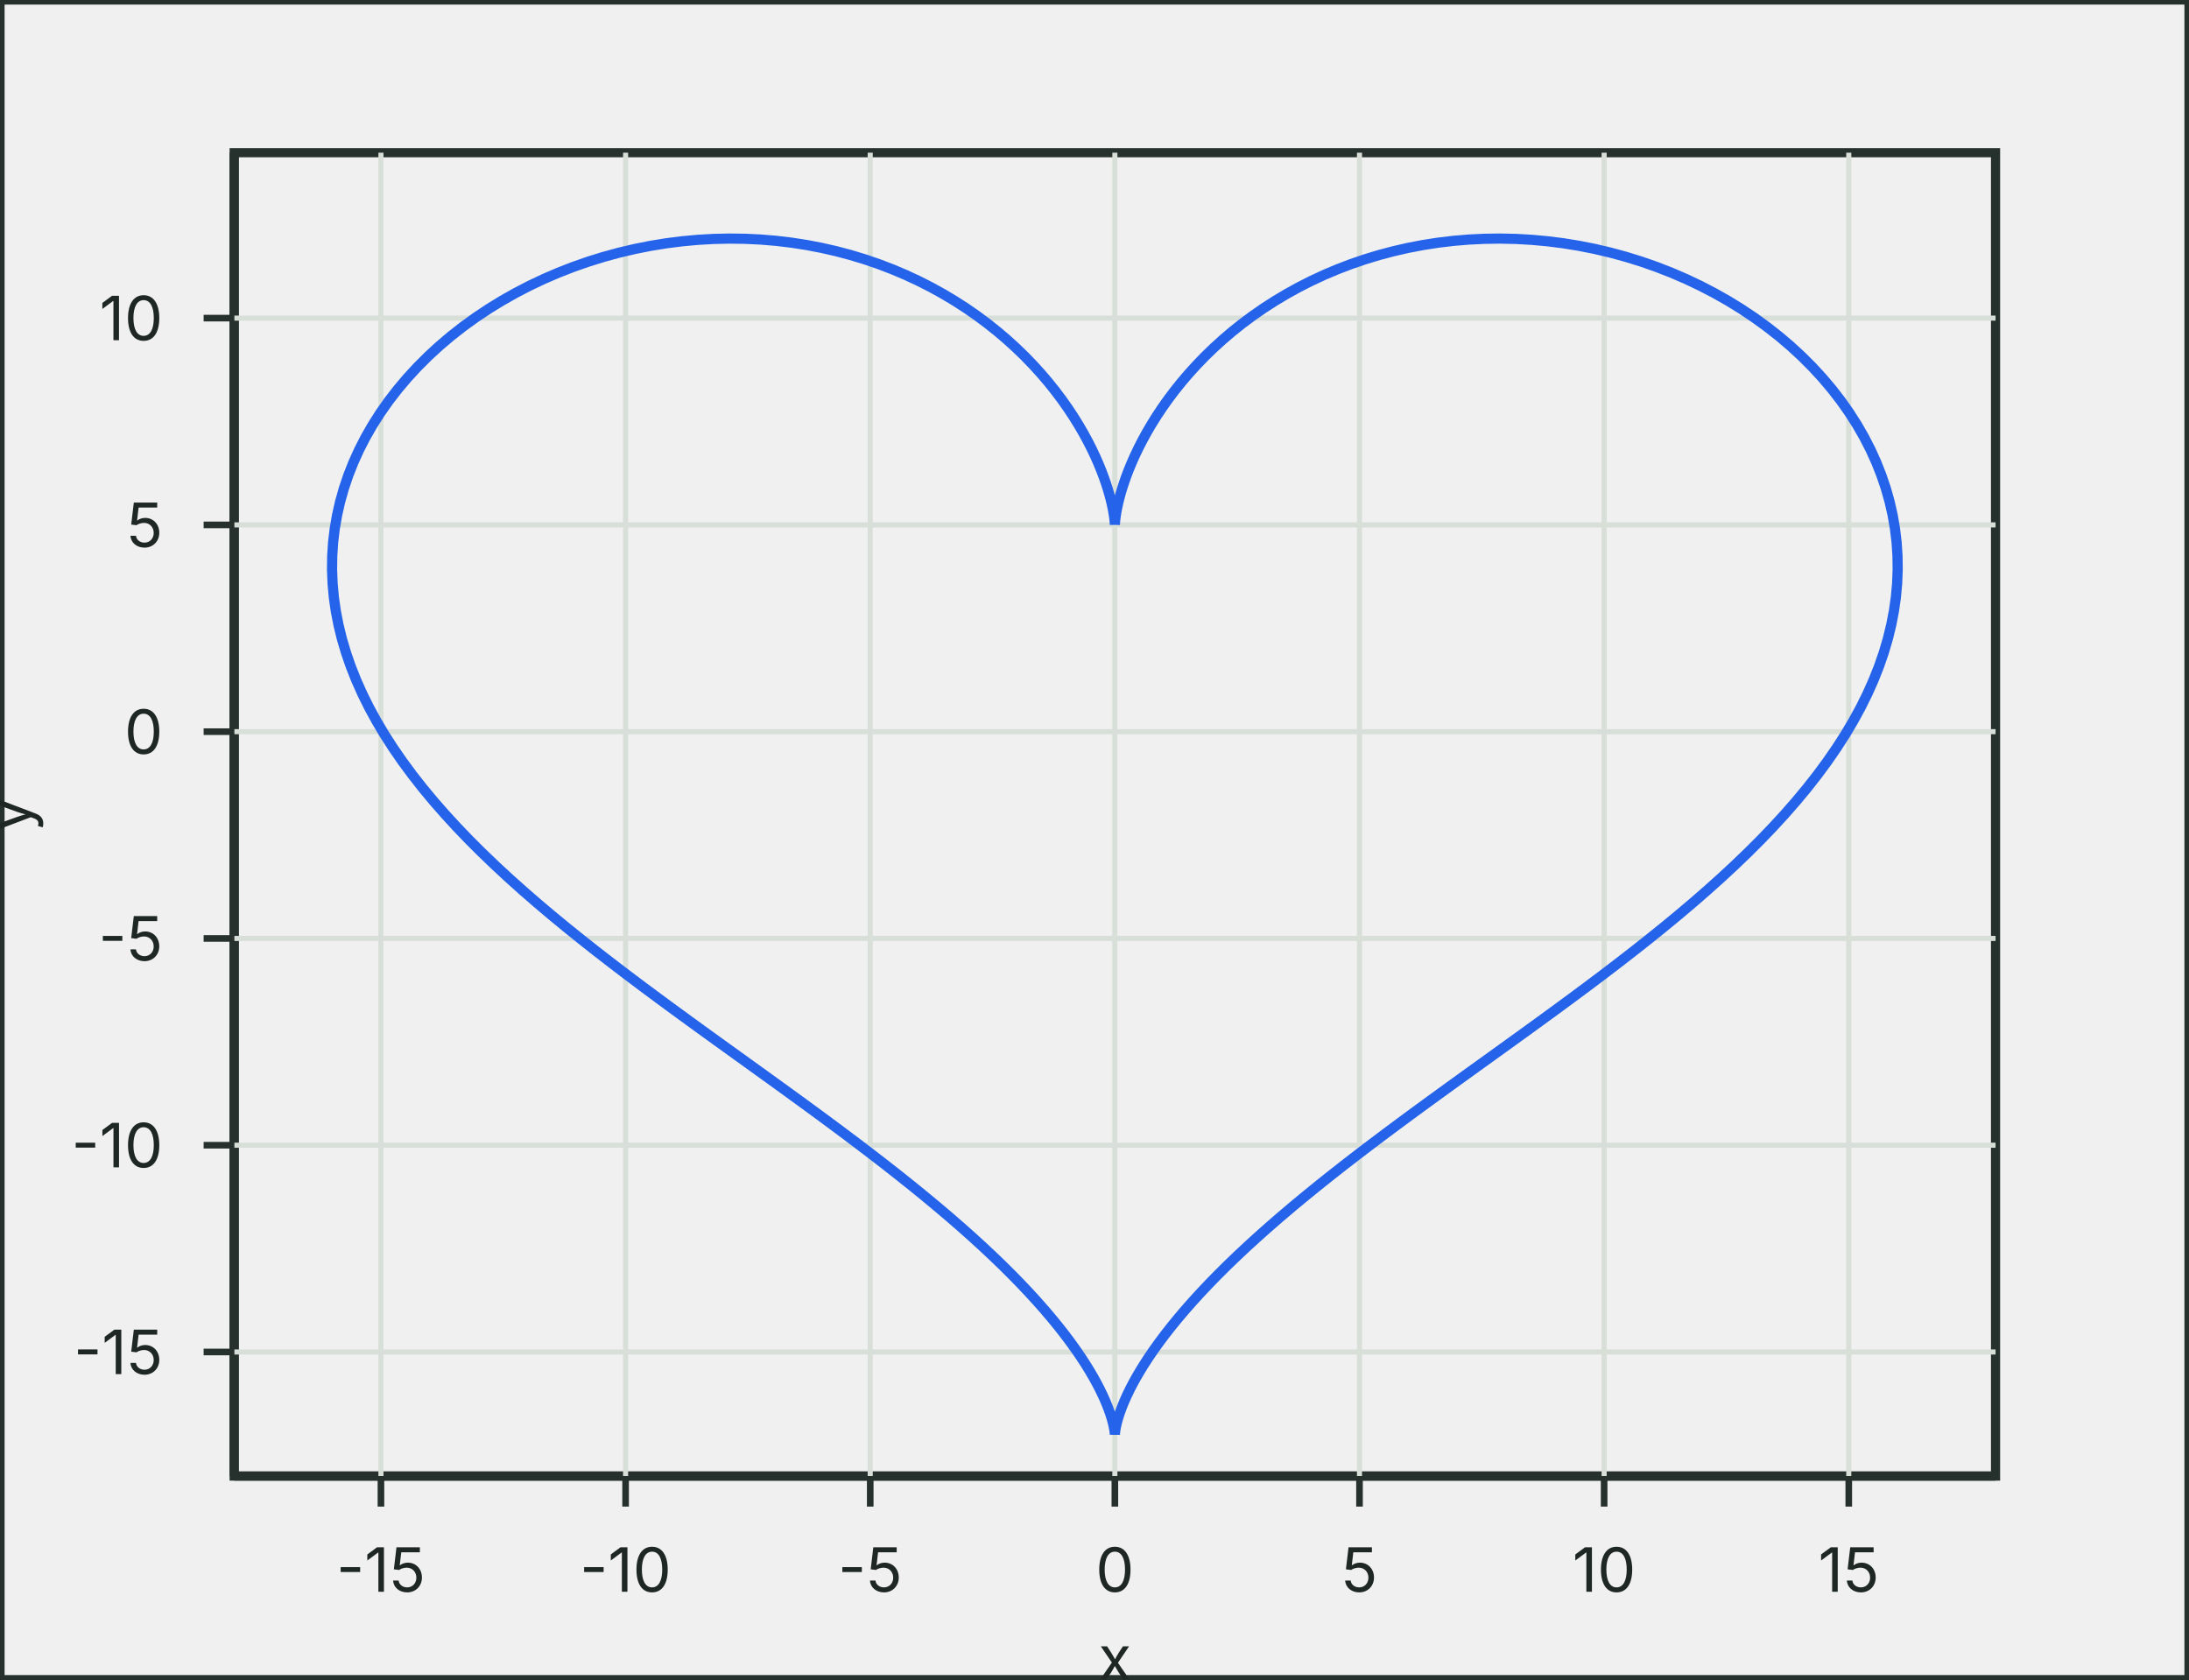
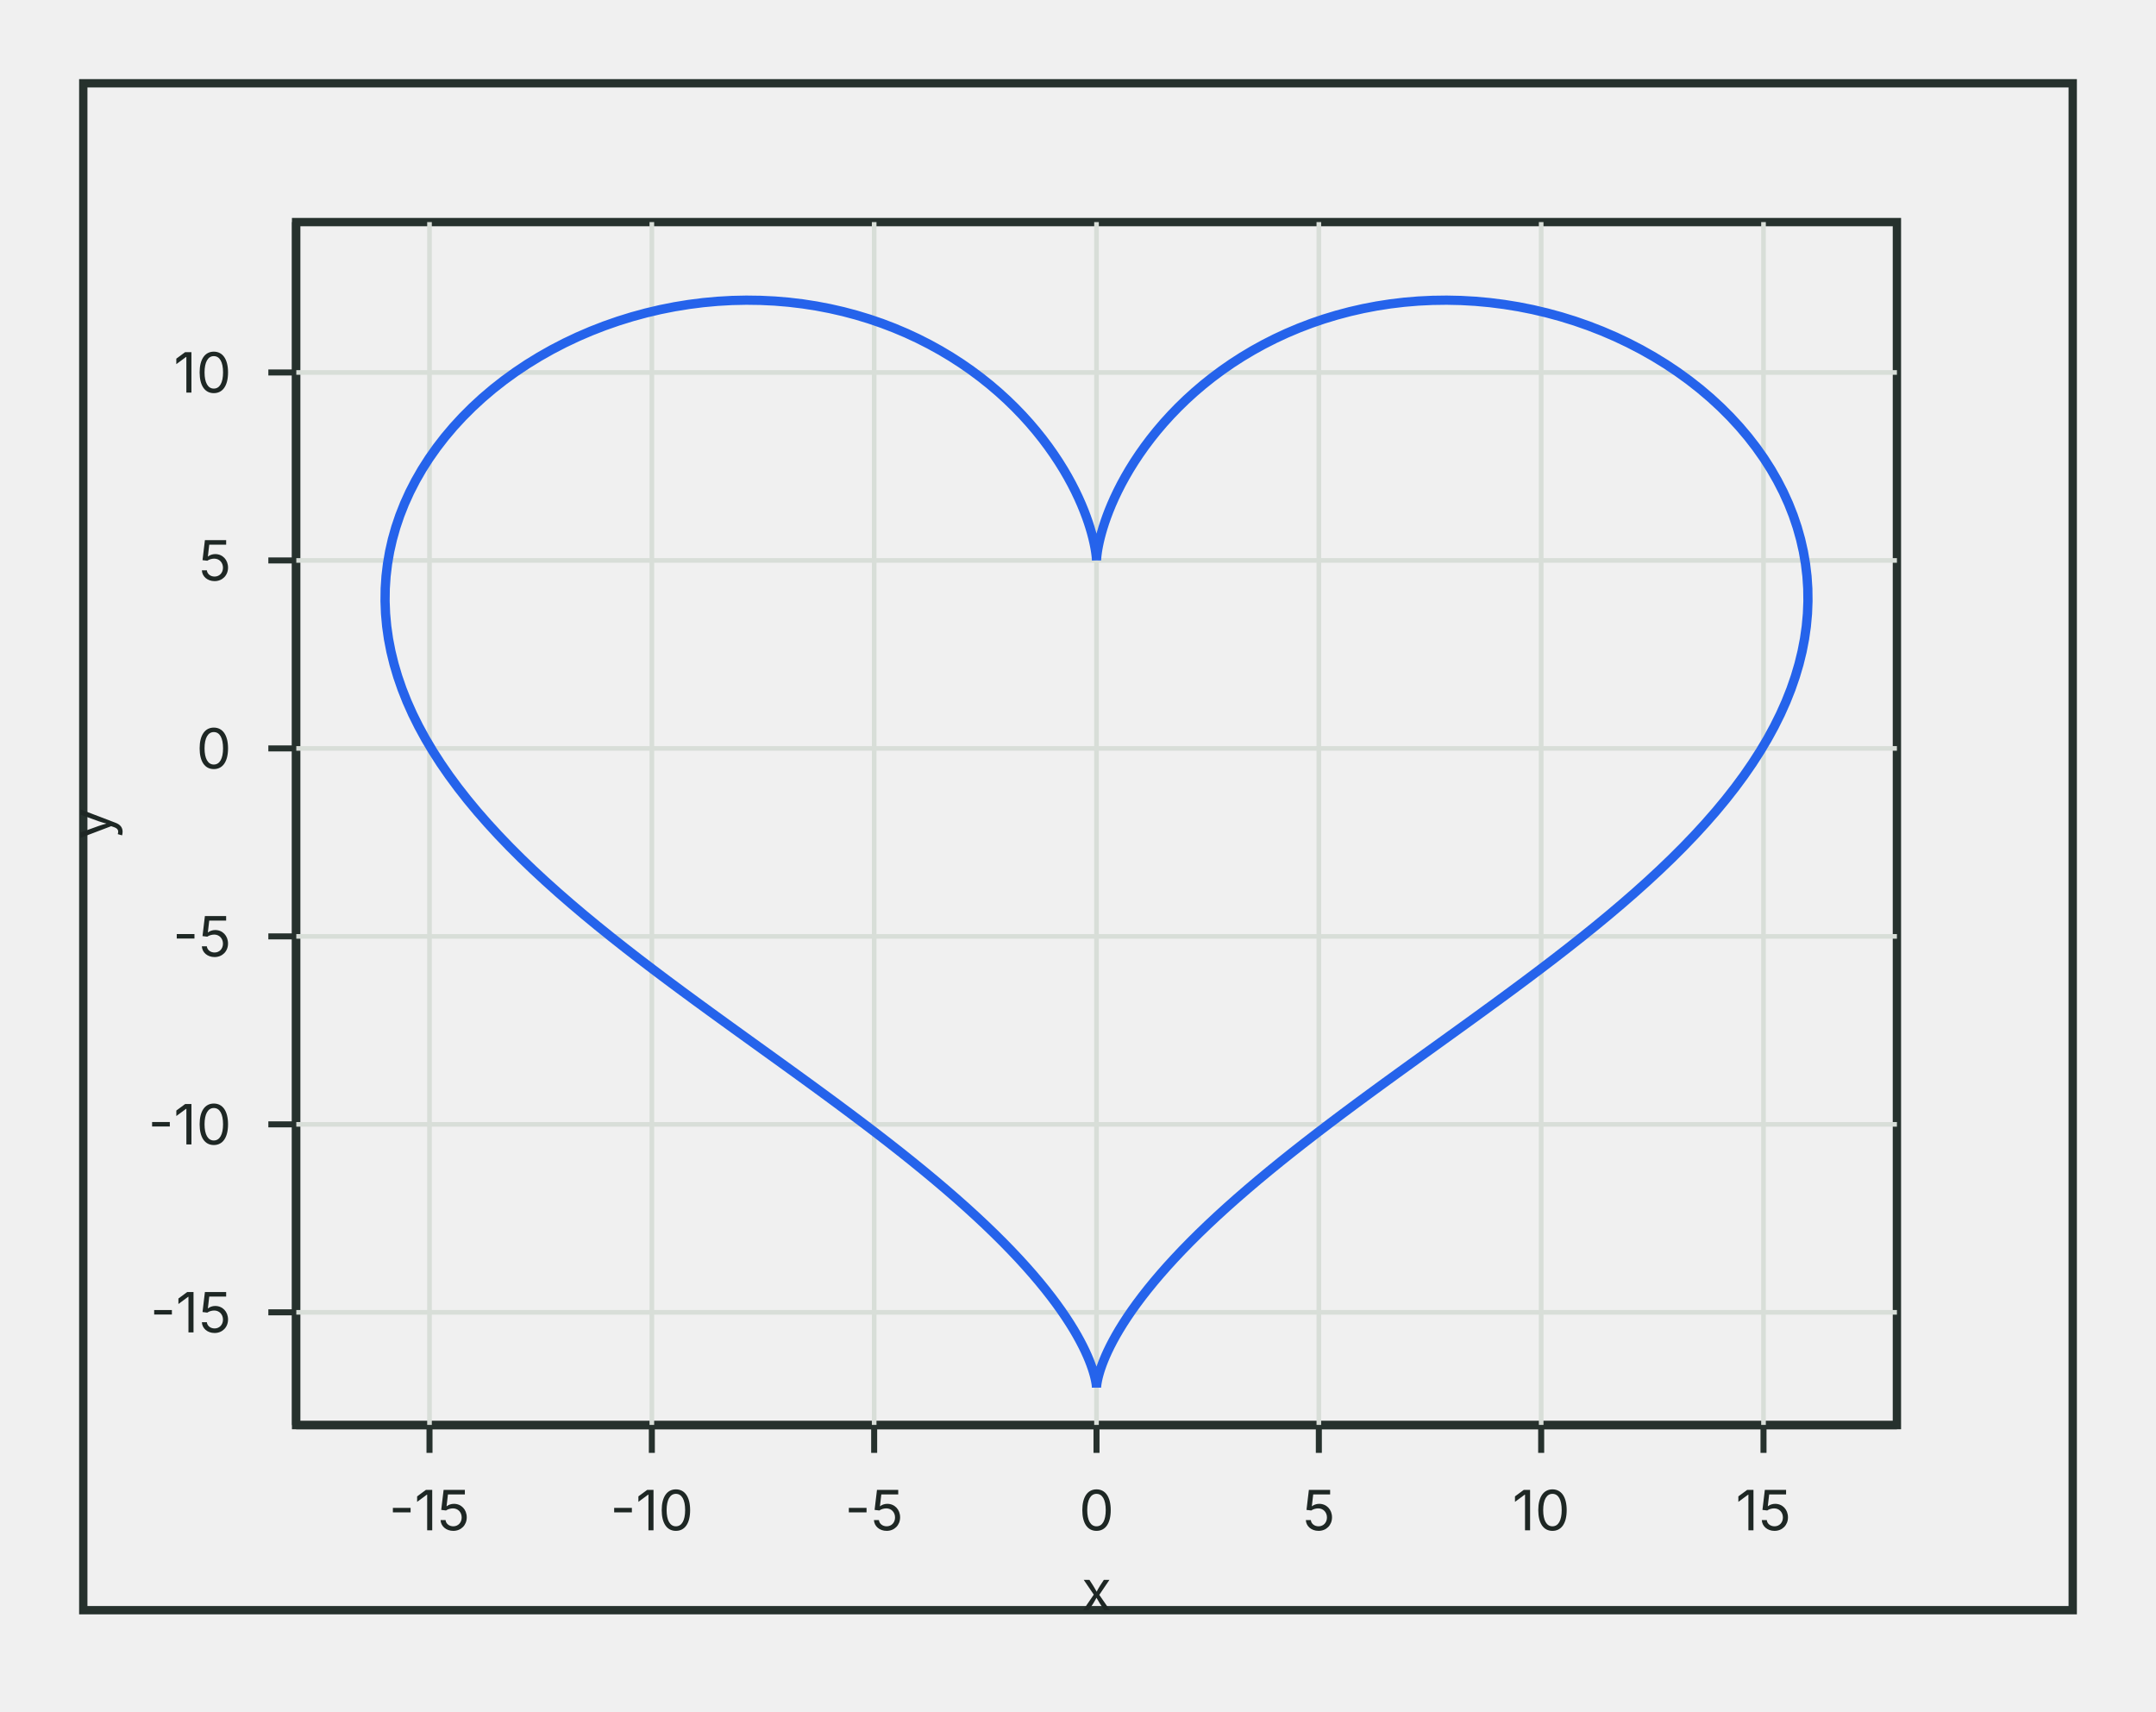
- <svg xmlns="http://www.w3.org/2000/svg" viewBox="0 0 430 330">
+ <svg xmlns="http://www.w3.org/2000/svg" viewBox="-18 -18 466 370" width="466" height="370">
  <style>
    .shape { fill: #ffffff; stroke: #26312d; stroke-width: 2; }
    .node-label { font: 700 14px ui-sans-serif, system-ui, -apple-system, BlinkMacSystemFont, "Segoe UI", sans-serif; fill: #1e2724; pointer-events: none; }
    .leg-label { font: 11px ui-sans-serif, system-ui, -apple-system, BlinkMacSystemFont, "Segoe UI", sans-serif; fill: #52605a; pointer-events: none; }
    .edge { fill: none; stroke: #2d6cdf; stroke-width: 2.5; }
    .path { fill: none; stroke: #111111; stroke-width: 2; }
    .leg-dot { fill: #16846f; stroke: #ffffff; stroke-width: 2; }
    .plot-frame, .plot-box { fill: none; stroke: #26312d; stroke-width: 1.8; }
    .plot-axis { stroke: #26312d; stroke-width: 1.8; }
    .plot-tick { stroke: #26312d; stroke-width: 1.3; }
    .plot-grid { stroke: #d8ded8; stroke-width: 1; }
    .plot-line, .plot-curve { fill: none; stroke: #2563eb; stroke-width: 2; }
    .plot-line-marker { fill: #ffffff; stroke: #2563eb; stroke-width: 2; }
    .plot-axis-label, .plot-tick-label, .plot-label { font-family: ui-sans-serif, system-ui, -apple-system, BlinkMacSystemFont, "Segoe UI", sans-serif; fill: #1e2724; }
  </style>
  <defs>
    <clipPath id="graphsx-plot-clip-1">
      <rect x="46" y="30" width="346" height="260" />
    </clipPath>
  </defs>
  <g class="plot-frame-layer">
    <rect class="plot-frame" x="0" y="0" width="430" height="330" fill="none" stroke="#cbd5d0" stroke-width="1" />
  </g>
  <g class="plot-axes">
    <rect class="plot-box" x="46" y="30" width="346" height="260" fill="none" stroke="#26312d" stroke-width="1.5" />
    <line class="plot-axis plot-axis-x" stroke="#26312d" stroke-width="1.5" x1="46" y1="290" x2="392" y2="290" />
    <line class="plot-grid plot-grid-x" stroke="#d8ded8" stroke-width="1" x1="74.833" y1="30" x2="74.833" y2="290" />
    <line class="plot-tick plot-tick-x" stroke="#26312d" stroke-width="1" x1="74.833" y1="290" x2="74.833" y2="296" />
    <text class="plot-tick-label" fill="#111111" font-size="12" font-family="ui-sans-serif, system-ui, sans-serif" x="74.833" y="304" text-anchor="middle" dominant-baseline="hanging">-15</text>
    <line class="plot-grid plot-grid-x" stroke="#d8ded8" stroke-width="1" x1="122.889" y1="30" x2="122.889" y2="290" />
    <line class="plot-tick plot-tick-x" stroke="#26312d" stroke-width="1" x1="122.889" y1="290" x2="122.889" y2="296" />
    <text class="plot-tick-label" fill="#111111" font-size="12" font-family="ui-sans-serif, system-ui, sans-serif" x="122.889" y="304" text-anchor="middle" dominant-baseline="hanging">-10</text>
    <line class="plot-grid plot-grid-x" stroke="#d8ded8" stroke-width="1" x1="170.944" y1="30" x2="170.944" y2="290" />
    <line class="plot-tick plot-tick-x" stroke="#26312d" stroke-width="1" x1="170.944" y1="290" x2="170.944" y2="296" />
    <text class="plot-tick-label" fill="#111111" font-size="12" font-family="ui-sans-serif, system-ui, sans-serif" x="170.944" y="304" text-anchor="middle" dominant-baseline="hanging">-5</text>
    <line class="plot-grid plot-grid-x" stroke="#d8ded8" stroke-width="1" x1="219" y1="30" x2="219" y2="290" />
    <line class="plot-tick plot-tick-x" stroke="#26312d" stroke-width="1" x1="219" y1="290" x2="219" y2="296" />
    <text class="plot-tick-label" fill="#111111" font-size="12" font-family="ui-sans-serif, system-ui, sans-serif" x="219" y="304" text-anchor="middle" dominant-baseline="hanging">0</text>
    <line class="plot-grid plot-grid-x" stroke="#d8ded8" stroke-width="1" x1="267.056" y1="30" x2="267.056" y2="290" />
    <line class="plot-tick plot-tick-x" stroke="#26312d" stroke-width="1" x1="267.056" y1="290" x2="267.056" y2="296" />
    <text class="plot-tick-label" fill="#111111" font-size="12" font-family="ui-sans-serif, system-ui, sans-serif" x="267.056" y="304" text-anchor="middle" dominant-baseline="hanging">5</text>
    <line class="plot-grid plot-grid-x" stroke="#d8ded8" stroke-width="1" x1="315.111" y1="30" x2="315.111" y2="290" />
    <line class="plot-tick plot-tick-x" stroke="#26312d" stroke-width="1" x1="315.111" y1="290" x2="315.111" y2="296" />
    <text class="plot-tick-label" fill="#111111" font-size="12" font-family="ui-sans-serif, system-ui, sans-serif" x="315.111" y="304" text-anchor="middle" dominant-baseline="hanging">10</text>
    <line class="plot-grid plot-grid-x" stroke="#d8ded8" stroke-width="1" x1="363.167" y1="30" x2="363.167" y2="290" />
    <line class="plot-tick plot-tick-x" stroke="#26312d" stroke-width="1" x1="363.167" y1="290" x2="363.167" y2="296" />
    <text class="plot-tick-label" fill="#111111" font-size="12" font-family="ui-sans-serif, system-ui, sans-serif" x="363.167" y="304" text-anchor="middle" dominant-baseline="hanging">15</text>
    <text class="plot-axis-label" fill="#111111" font-size="12" font-family="ui-sans-serif, system-ui, sans-serif" x="219" y="330" text-anchor="middle">x</text>
    <line class="plot-axis plot-axis-y" stroke="#26312d" stroke-width="1.5" x1="46" y1="30" x2="46" y2="290" />
    <line class="plot-grid plot-grid-y" stroke="#d8ded8" stroke-width="1" x1="46" y1="265.625" x2="392" y2="265.625" />
    <line class="plot-tick plot-tick-y" stroke="#26312d" stroke-width="1" x1="46" y1="265.625" x2="40" y2="265.625" />
    <text class="plot-tick-label" fill="#111111" font-size="12" font-family="ui-sans-serif, system-ui, sans-serif" x="32" y="265.625" text-anchor="end" dominant-baseline="middle">-15</text>
    <line class="plot-grid plot-grid-y" stroke="#d8ded8" stroke-width="1" x1="46" y1="225" x2="392" y2="225" />
    <line class="plot-tick plot-tick-y" stroke="#26312d" stroke-width="1" x1="46" y1="225" x2="40" y2="225" />
    <text class="plot-tick-label" fill="#111111" font-size="12" font-family="ui-sans-serif, system-ui, sans-serif" x="32" y="225" text-anchor="end" dominant-baseline="middle">-10</text>
    <line class="plot-grid plot-grid-y" stroke="#d8ded8" stroke-width="1" x1="46" y1="184.375" x2="392" y2="184.375" />
    <line class="plot-tick plot-tick-y" stroke="#26312d" stroke-width="1" x1="46" y1="184.375" x2="40" y2="184.375" />
    <text class="plot-tick-label" fill="#111111" font-size="12" font-family="ui-sans-serif, system-ui, sans-serif" x="32" y="184.375" text-anchor="end" dominant-baseline="middle">-5</text>
    <line class="plot-grid plot-grid-y" stroke="#d8ded8" stroke-width="1" x1="46" y1="143.75" x2="392" y2="143.75" />
    <line class="plot-tick plot-tick-y" stroke="#26312d" stroke-width="1" x1="46" y1="143.75" x2="40" y2="143.75" />
    <text class="plot-tick-label" fill="#111111" font-size="12" font-family="ui-sans-serif, system-ui, sans-serif" x="32" y="143.75" text-anchor="end" dominant-baseline="middle">0</text>
    <line class="plot-grid plot-grid-y" stroke="#d8ded8" stroke-width="1" x1="46" y1="103.125" x2="392" y2="103.125" />
    <line class="plot-tick plot-tick-y" stroke="#26312d" stroke-width="1" x1="46" y1="103.125" x2="40" y2="103.125" />
    <text class="plot-tick-label" fill="#111111" font-size="12" font-family="ui-sans-serif, system-ui, sans-serif" x="32" y="103.125" text-anchor="end" dominant-baseline="middle">5</text>
    <line class="plot-grid plot-grid-y" stroke="#d8ded8" stroke-width="1" x1="46" y1="62.5" x2="392" y2="62.5" />
    <line class="plot-tick plot-tick-y" stroke="#26312d" stroke-width="1" x1="46" y1="62.5" x2="40" y2="62.5" />
    <text class="plot-tick-label" fill="#111111" font-size="12" font-family="ui-sans-serif, system-ui, sans-serif" x="32" y="62.5" text-anchor="end" dominant-baseline="middle">10</text>
    <text class="plot-axis-label" fill="#111111" font-size="12" font-family="ui-sans-serif, system-ui, sans-serif" x="6" y="160" text-anchor="middle" transform="rotate(-90 6 160)">y</text>
  </g>
  <g class="plot-data" clip-path="url(#graphsx-plot-clip-1)">
    <g class="plot-line">
      <path class="plot-line" fill="none" stroke="#e11d48" stroke-width="2.6" d="M 219 103.125 L 219.001 103.074 L 219.007 102.921 L 219.022 102.667 L 219.053 102.313 L 219.103 101.859 L 219.177 101.308 L 219.281 100.662 L 219.418 99.922 L 219.594 99.092 L 219.812 98.175 L 220.077 97.174 L 220.393 96.092 L 220.765 94.933 L 221.195 93.703 L 221.688 92.404 L 222.247 91.042 L 222.875 89.622 L 223.575 88.148 L 224.349 86.627 L 225.202 85.064 L 226.134 83.463 L 227.148 81.832 L 228.246 80.176 L 229.429 78.5 L 230.698 76.812 L 232.055 75.117 L 233.501 73.42 L 235.034 71.73 L 236.657 70.05 L 238.368 68.388 L 240.168 66.75 L 242.055 65.141 L 244.028 63.568 L 246.087 62.035 L 248.23 60.549 L 250.454 59.116 L 252.759 57.739 L 255.141 56.425 L 257.597 55.179 L 260.125 54.004 L 262.722 52.906 L 265.385 51.888 L 268.109 50.955 L 270.89 50.111 L 273.726 49.357 L 276.611 48.699 L 279.54 48.138 L 282.51 47.677 L 285.516 47.318 L 288.551 47.064 L 291.612 46.916 L 294.693 46.874 L 297.788 46.941 L 300.893 47.117 L 304 47.402 L 307.105 47.796 L 310.202 48.299 L 313.285 48.911 L 316.348 49.631 L 319.386 50.458 L 322.392 51.39 L 325.36 52.426 L 328.285 53.564 L 331.161 54.803 L 333.983 56.139 L 336.744 57.571 L 339.438 59.095 L 342.062 60.709 L 344.608 62.41 L 347.073 64.195 L 349.45 66.06 L 351.735 68.002 L 353.923 70.018 L 356.01 72.104 L 357.992 74.256 L 359.863 76.47 L 361.62 78.743 L 363.26 81.071 L 364.779 83.449 L 366.174 85.876 L 367.442 88.345 L 368.579 90.854 L 369.585 93.4 L 370.455 95.977 L 371.19 98.583 L 371.787 101.215 L 372.244 103.868 L 372.562 106.54 L 372.738 109.227 L 372.773 111.926 L 372.667 114.634 L 372.42 117.349 L 372.033 120.068 L 371.506 122.787 L 370.84 125.506 L 370.037 128.221 L 369.099 130.931 L 368.027 133.634 L 366.824 136.327 L 365.492 139.01 L 364.035 141.68 L 362.455 144.338 L 360.756 146.98 L 358.941 149.607 L 357.014 152.218 L 354.98 154.812 L 352.842 157.388 L 350.604 159.946 L 348.272 162.486 L 345.851 165.008 L 343.345 167.51 L 340.759 169.994 L 338.1 172.459 L 335.371 174.906 L 332.579 177.335 L 329.73 179.746 L 326.828 182.139 L 323.881 184.515 L 320.893 186.874 L 317.871 189.217 L 314.82 191.543 L 311.746 193.854 L 308.655 196.15 L 305.553 198.431 L 302.446 200.697 L 299.34 202.949 L 296.239 205.187 L 293.151 207.412 L 290.079 209.623 L 287.03 211.82 L 284.009 214.004 L 281.021 216.174 L 278.07 218.33 L 275.162 220.472 L 272.302 222.6 L 269.493 224.713 L 266.739 226.81 L 264.046 228.891 L 261.415 230.955 L 258.852 233.002 L 256.36 235.029 L 253.94 237.037 L 251.597 239.023 L 249.332 240.987 L 247.148 242.928 L 245.047 244.843 L 243.031 246.731 L 241.1 248.591 L 239.257 250.421 L 237.502 252.219 L 235.835 253.983 L 234.256 255.712 L 232.767 257.402 L 231.366 259.054 L 230.053 260.663 L 228.827 262.229 L 227.687 263.749 L 226.631 265.221 L 225.658 266.644 L 224.766 268.014 L 223.952 269.331 L 223.215 270.591 L 222.552 271.794 L 221.959 272.937 L 221.434 274.018 L 220.972 275.036 L 220.572 275.989 L 220.229 276.875 L 219.938 277.693 L 219.697 278.441 L 219.501 279.118 L 219.345 279.724 L 219.225 280.256 L 219.137 280.713 L 219.075 281.096 L 219.035 281.403 L 219.013 281.634 L 219.003 281.788 L 219 281.865 L 219 281.865 L 218.997 281.788 L 218.987 281.634 L 218.965 281.403 L 218.925 281.096 L 218.863 280.713 L 218.775 280.256 L 218.655 279.724 L 218.499 279.118 L 218.303 278.441 L 218.062 277.693 L 217.771 276.875 L 217.428 275.989 L 217.028 275.036 L 216.566 274.018 L 216.041 272.937 L 215.448 271.794 L 214.785 270.591 L 214.048 269.331 L 213.234 268.014 L 212.342 266.644 L 211.369 265.221 L 210.313 263.749 L 209.173 262.229 L 207.947 260.663 L 206.634 259.054 L 205.233 257.402 L 203.744 255.712 L 202.165 253.983 L 200.498 252.219 L 198.743 250.421 L 196.9 248.591 L 194.969 246.731 L 192.953 244.843 L 190.852 242.928 L 188.668 240.987 L 186.403 239.023 L 184.06 237.037 L 181.64 235.029 L 179.148 233.002 L 176.585 230.955 L 173.954 228.891 L 171.261 226.81 L 168.507 224.713 L 165.698 222.6 L 162.838 220.472 L 159.93 218.33 L 156.979 216.174 L 153.991 214.004 L 150.97 211.82 L 147.921 209.623 L 144.849 207.412 L 141.761 205.187 L 138.66 202.949 L 135.554 200.697 L 132.447 198.431 L 129.345 196.15 L 126.254 193.854 L 123.18 191.543 L 120.129 189.217 L 117.107 186.874 L 114.119 184.515 L 111.172 182.139 L 108.27 179.746 L 105.421 177.335 L 102.629 174.906 L 99.9 172.459 L 97.241 169.994 L 94.655 167.51 L 92.149 165.008 L 89.728 162.486 L 87.396 159.946 L 85.158 157.388 L 83.02 154.812 L 80.986 152.218 L 79.059 149.607 L 77.244 146.98 L 75.545 144.338 L 73.965 141.68 L 72.508 139.01 L 71.176 136.327 L 69.973 133.634 L 68.901 130.931 L 67.963 128.221 L 67.16 125.506 L 66.494 122.787 L 65.967 120.068 L 65.58 117.349 L 65.333 114.634 L 65.227 111.926 L 65.262 109.227 L 65.438 106.54 L 65.756 103.868 L 66.213 101.215 L 66.81 98.583 L 67.545 95.977 L 68.415 93.4 L 69.421 90.854 L 70.558 88.345 L 71.826 85.876 L 73.221 83.449 L 74.74 81.071 L 76.38 78.743 L 78.137 76.47 L 80.008 74.256 L 81.99 72.104 L 84.077 70.018 L 86.265 68.002 L 88.55 66.06 L 90.927 64.195 L 93.392 62.41 L 95.938 60.709 L 98.562 59.095 L 101.256 57.571 L 104.017 56.139 L 106.839 54.803 L 109.715 53.564 L 112.64 52.426 L 115.608 51.39 L 118.614 50.458 L 121.652 49.631 L 124.715 48.911 L 127.798 48.299 L 130.895 47.796 L 134 47.402 L 137.107 47.117 L 140.212 46.941 L 143.307 46.874 L 146.388 46.916 L 149.449 47.064 L 152.484 47.318 L 155.49 47.677 L 158.46 48.138 L 161.389 48.699 L 164.274 49.357 L 167.11 50.111 L 169.891 50.955 L 172.615 51.888 L 175.278 52.906 L 177.875 54.004 L 180.403 55.179 L 182.859 56.425 L 185.241 57.739 L 187.546 59.116 L 189.77 60.549 L 191.913 62.035 L 193.972 63.568 L 195.945 65.141 L 197.832 66.75 L 199.632 68.388 L 201.343 70.05 L 202.966 71.73 L 204.499 73.42 L 205.945 75.117 L 207.302 76.812 L 208.571 78.5 L 209.754 80.176 L 210.852 81.832 L 211.866 83.463 L 212.798 85.064 L 213.651 86.627 L 214.425 88.148 L 215.125 89.622 L 215.753 91.042 L 216.312 92.404 L 216.805 93.703 L 217.235 94.933 L 217.607 96.092 L 217.923 97.174 L 218.188 98.175 L 218.406 99.092 L 218.582 99.922 L 218.719 100.662 L 218.823 101.308 L 218.897 101.859 L 218.947 102.313 L 218.978 102.667 L 218.993 102.921 L 218.999 103.074 L 219 103.125" />
    </g>
  </g>
  <g class="plot-annotations" />
  <g class="plot-labels" />
  <g class="plot-legends" />
</svg>
